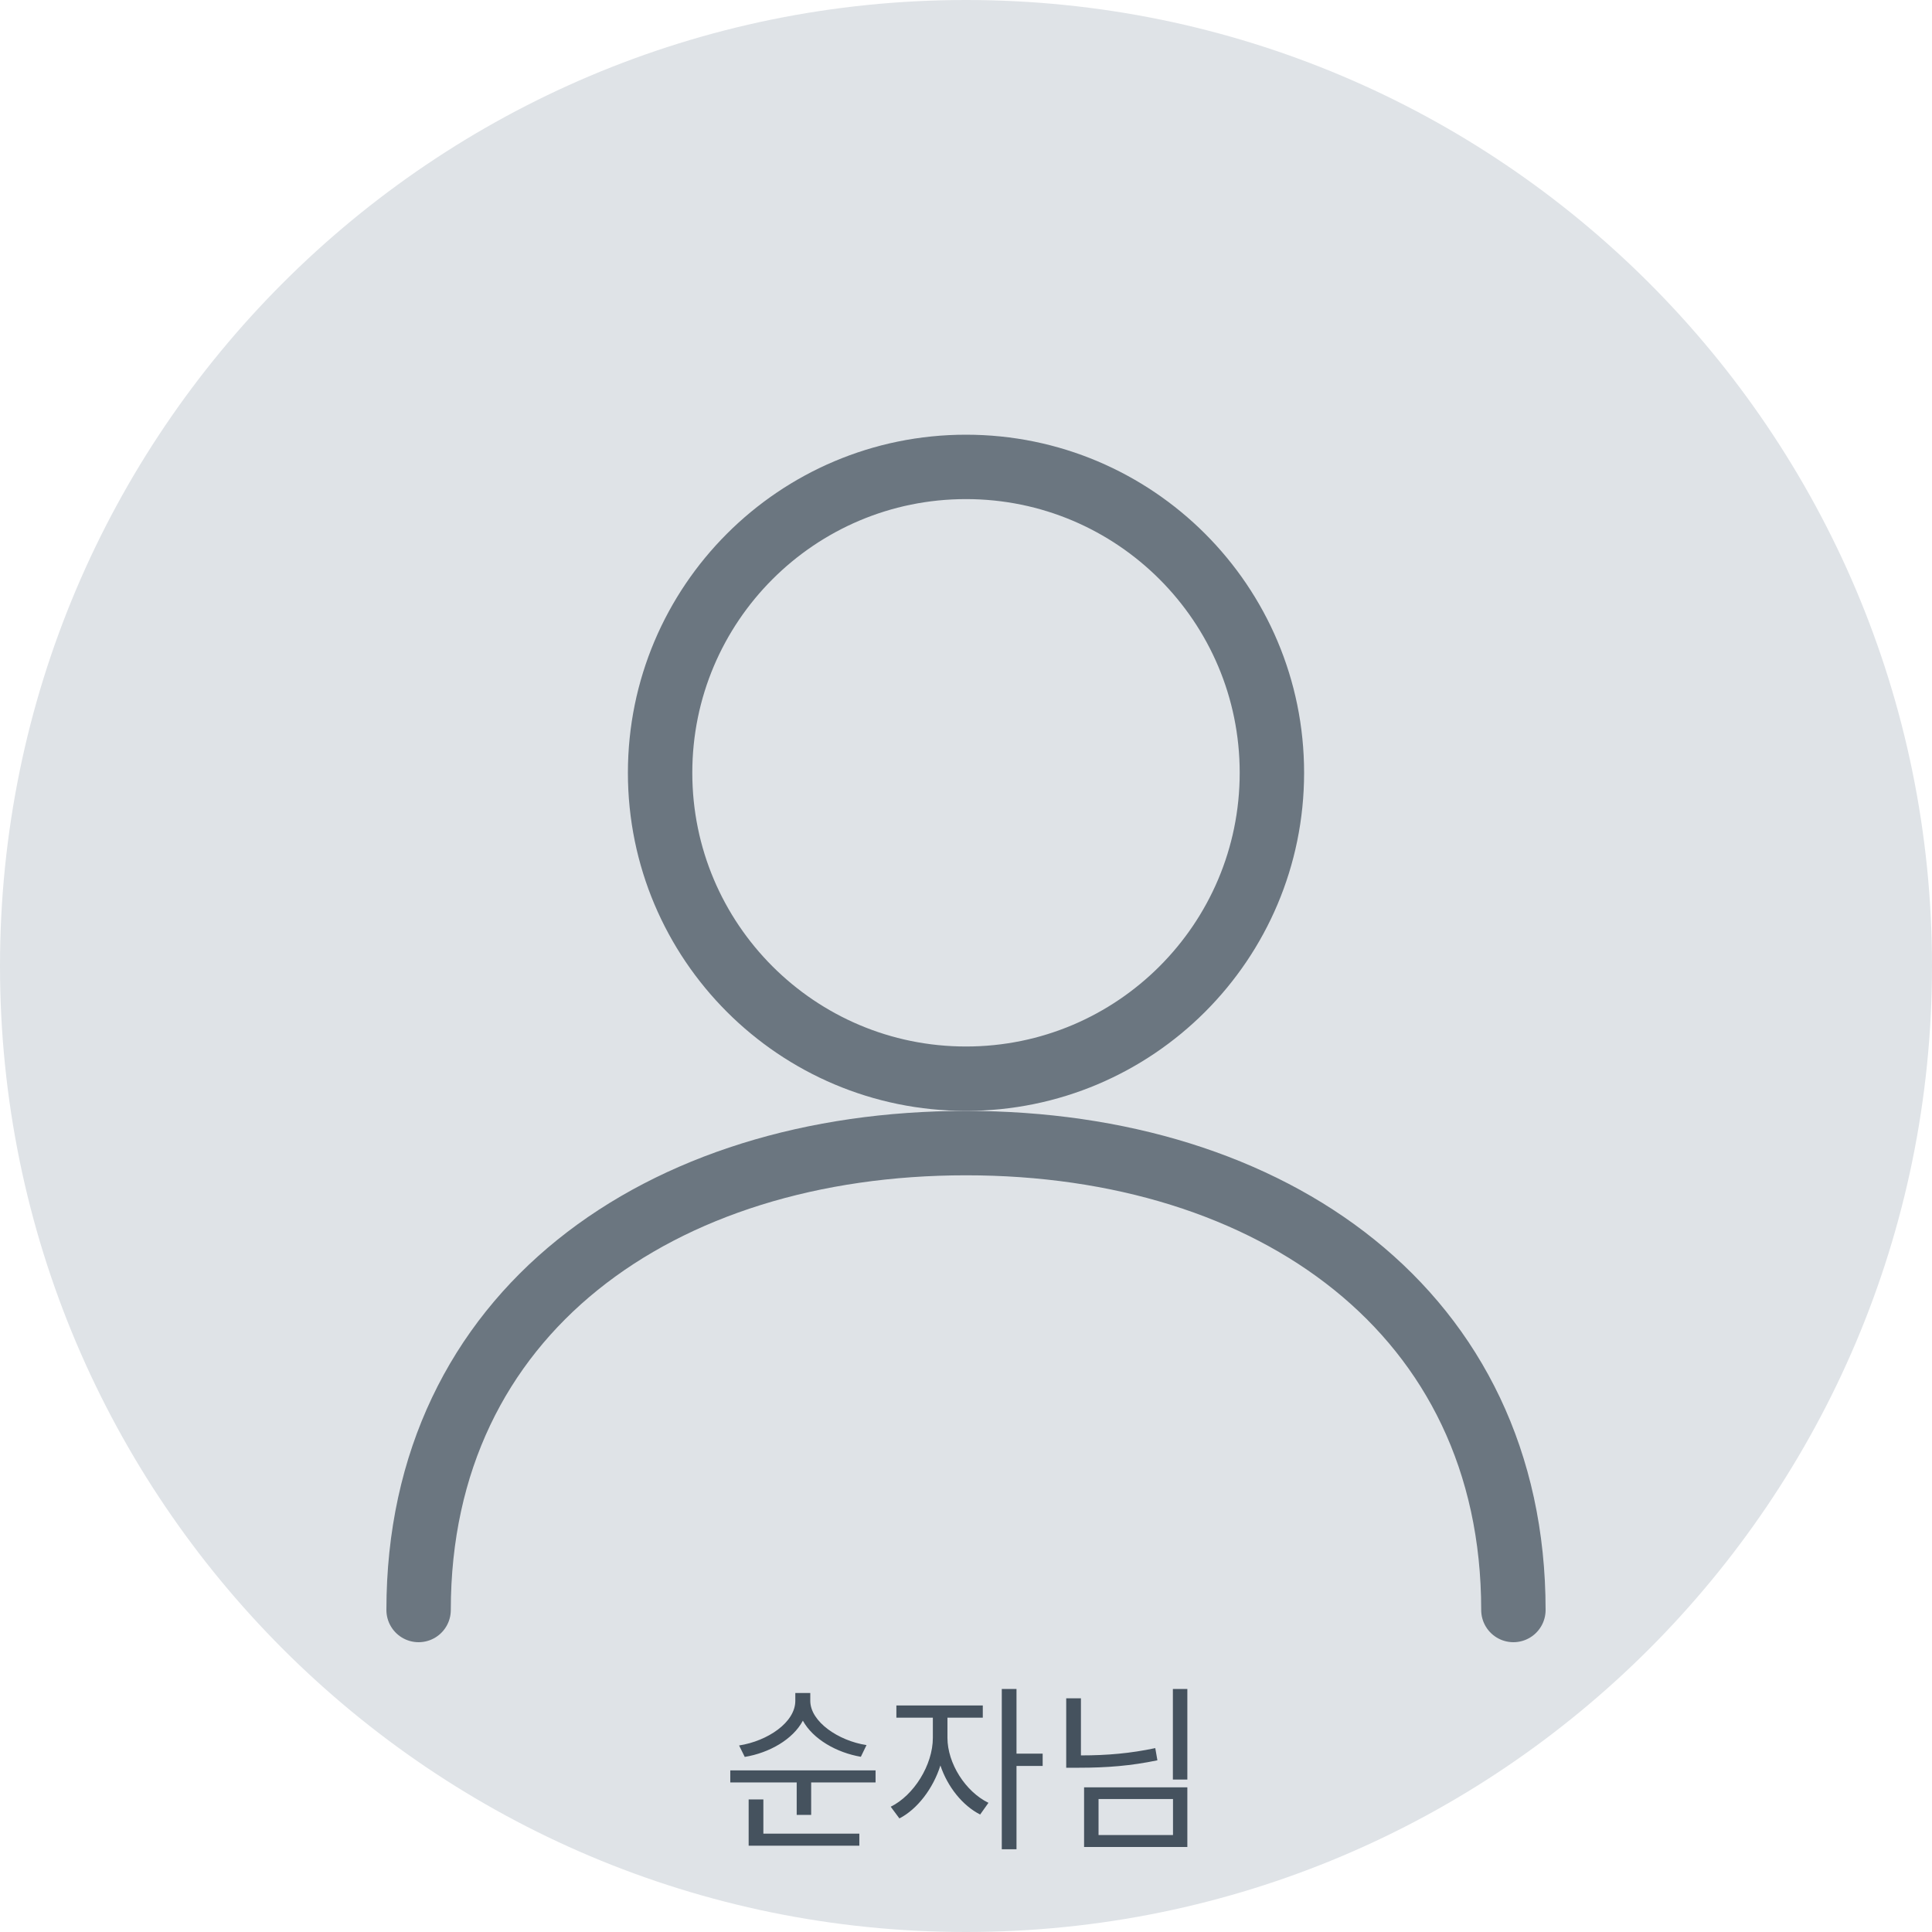
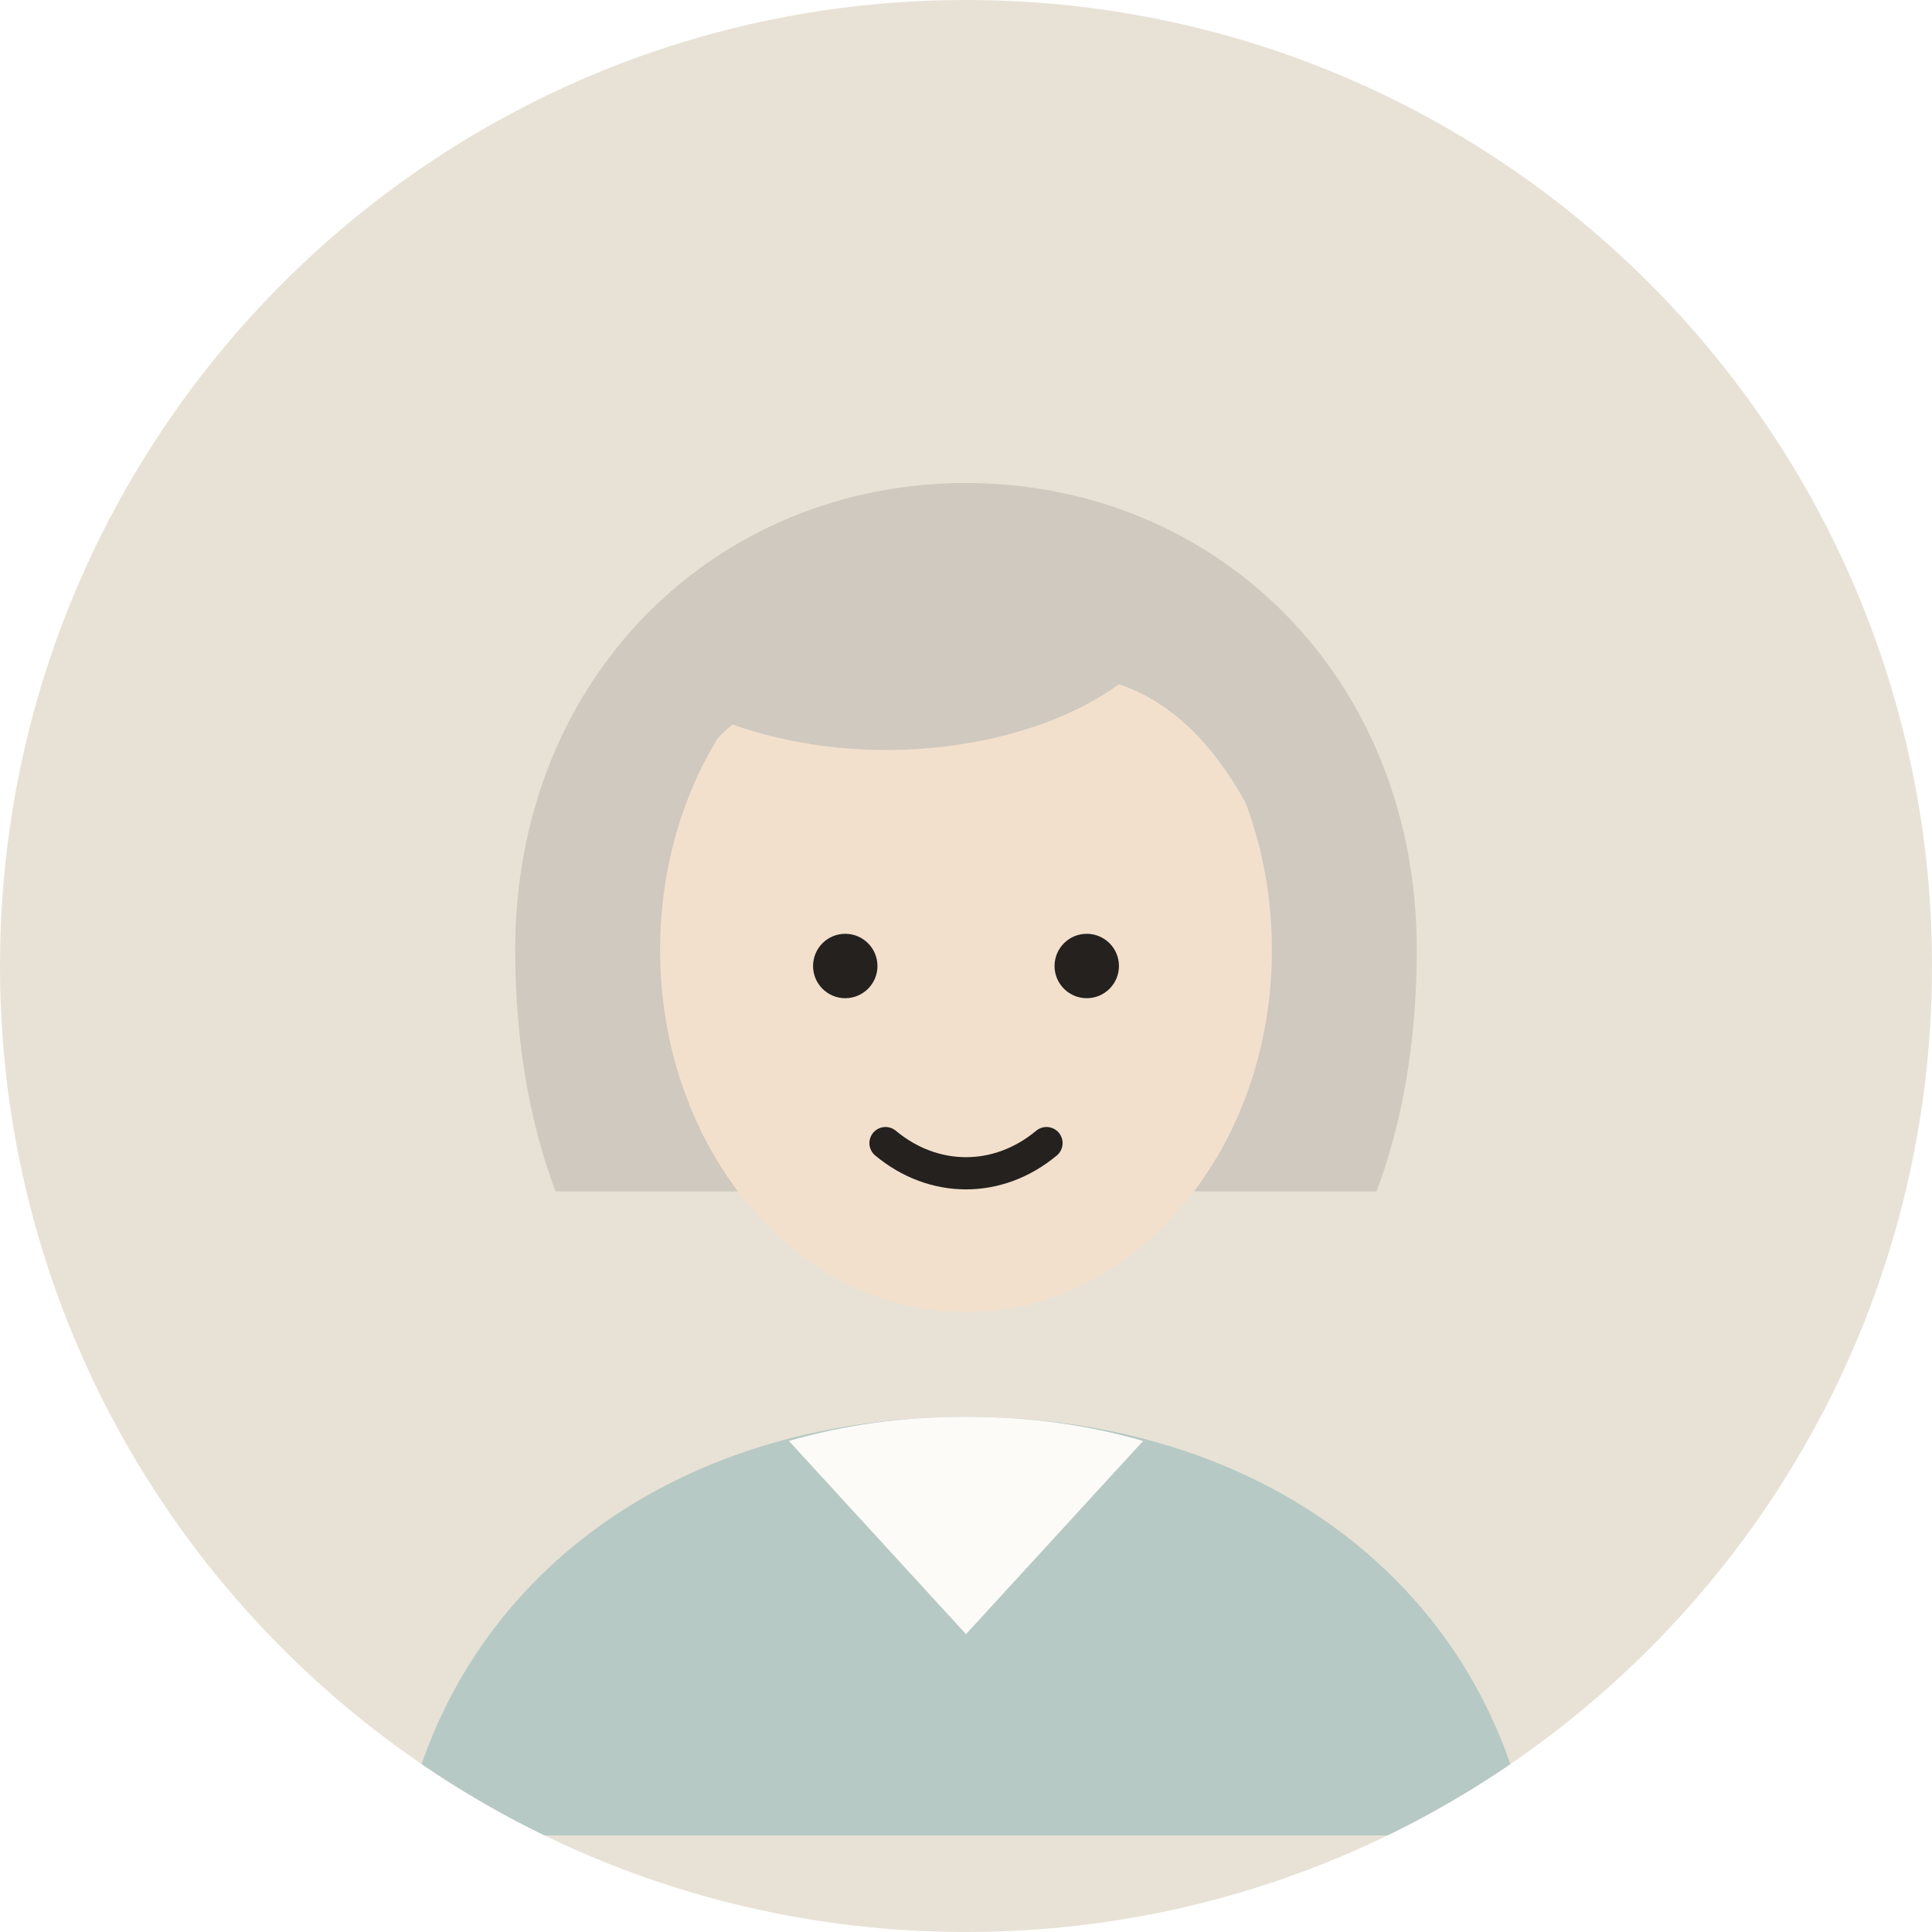
- <svg xmlns="http://www.w3.org/2000/svg" viewBox="0 0 240 240" width="240" height="240" role="img" aria-label="순자님 자리표시 그림">
-   <rect width="240" height="240" rx="120" fill="#dfe3e7" />
-   <circle cx="120" cy="96" r="38" fill="none" stroke="#6b7680" stroke-width="8" />
-   <path d="M52 200c0-37 30-58 68-58s68 21 68 58" fill="none" stroke="#6b7680" stroke-width="8" stroke-linecap="round" />
-   <text x="120" y="228" text-anchor="middle" font-family="sans-serif" font-size="22" fill="#45525e">순자님</text>
+ <svg xmlns="http://www.w3.org/2000/svg" viewBox="0 0 240 240" width="240" height="240" role="img" aria-label="순자님">
+   <defs>
+     <clipPath id="f">
+       <circle cx="120" cy="120" r="120" />
+     </clipPath>
+   </defs>
+   <g clip-path="url(#f)">
+     <circle cx="120" cy="120" r="120" fill="#e8e2d6" />
+     <path d="M64 118c0-34 25-58 56-58s56 24 56 58c0 12-2 22-5 30H69c-3-8-5-18-5-30z" fill="#cfc9bf" />
+     <path d="M120 176c37 0 64 21 70 52H50c6-31 33-52 70-52z" fill="#b7c9c4" />
+     <path d="M120 176c8 0 15 1 22 3l-22 24-22-24c7-2 14-3 22-3z" fill="#fcfbf8" />
+     <ellipse cx="120" cy="118" rx="38" ry="45" fill="#f2e0cd" />
+     <path d="M80 112c-2-32 17-52 40-52s42 20 40 52c-5-15-12-24-21-27-11 8-31 11-48 5-5 4-8 11-11 22z" fill="#cfc9bf" />
+     <circle cx="105" cy="120" r="4" fill="#24211e" />
+     <circle cx="135" cy="120" r="4" fill="#24211e" />
+     <path d="M110 142c6 5 14 5 20 0" stroke="#24211e" stroke-width="4" stroke-linecap="round" fill="none" />
+   </g>
</svg>
